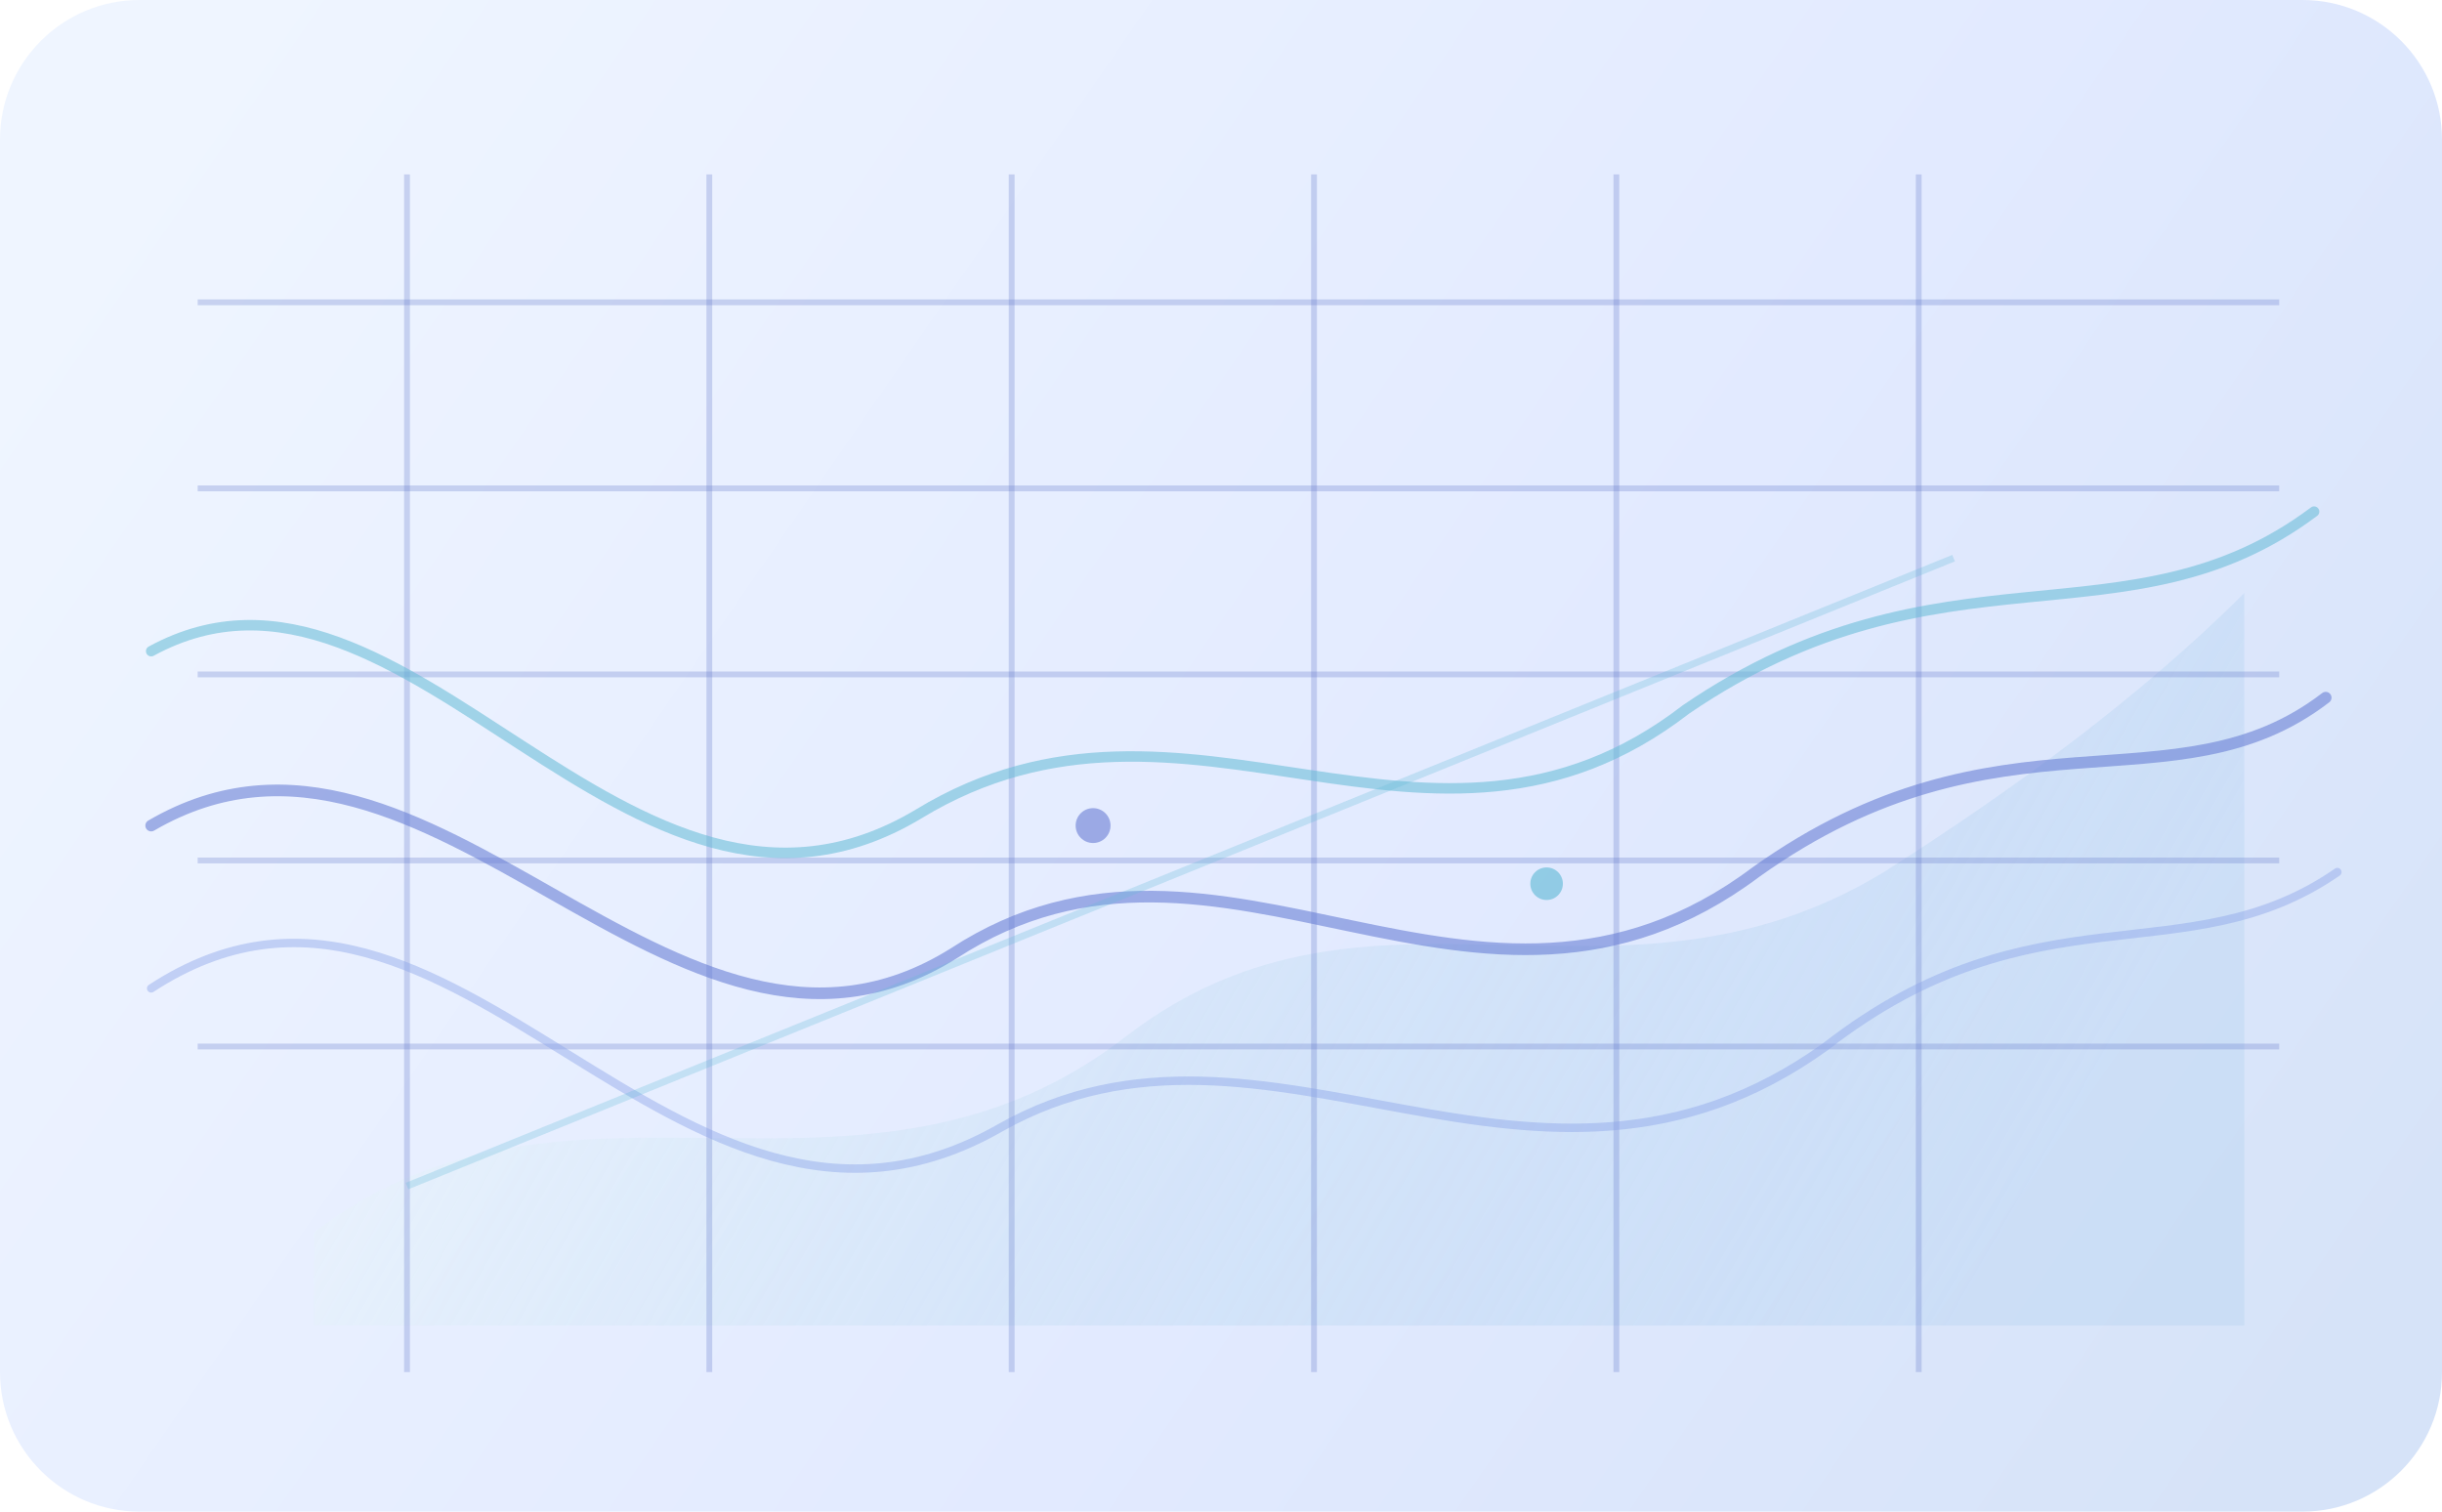
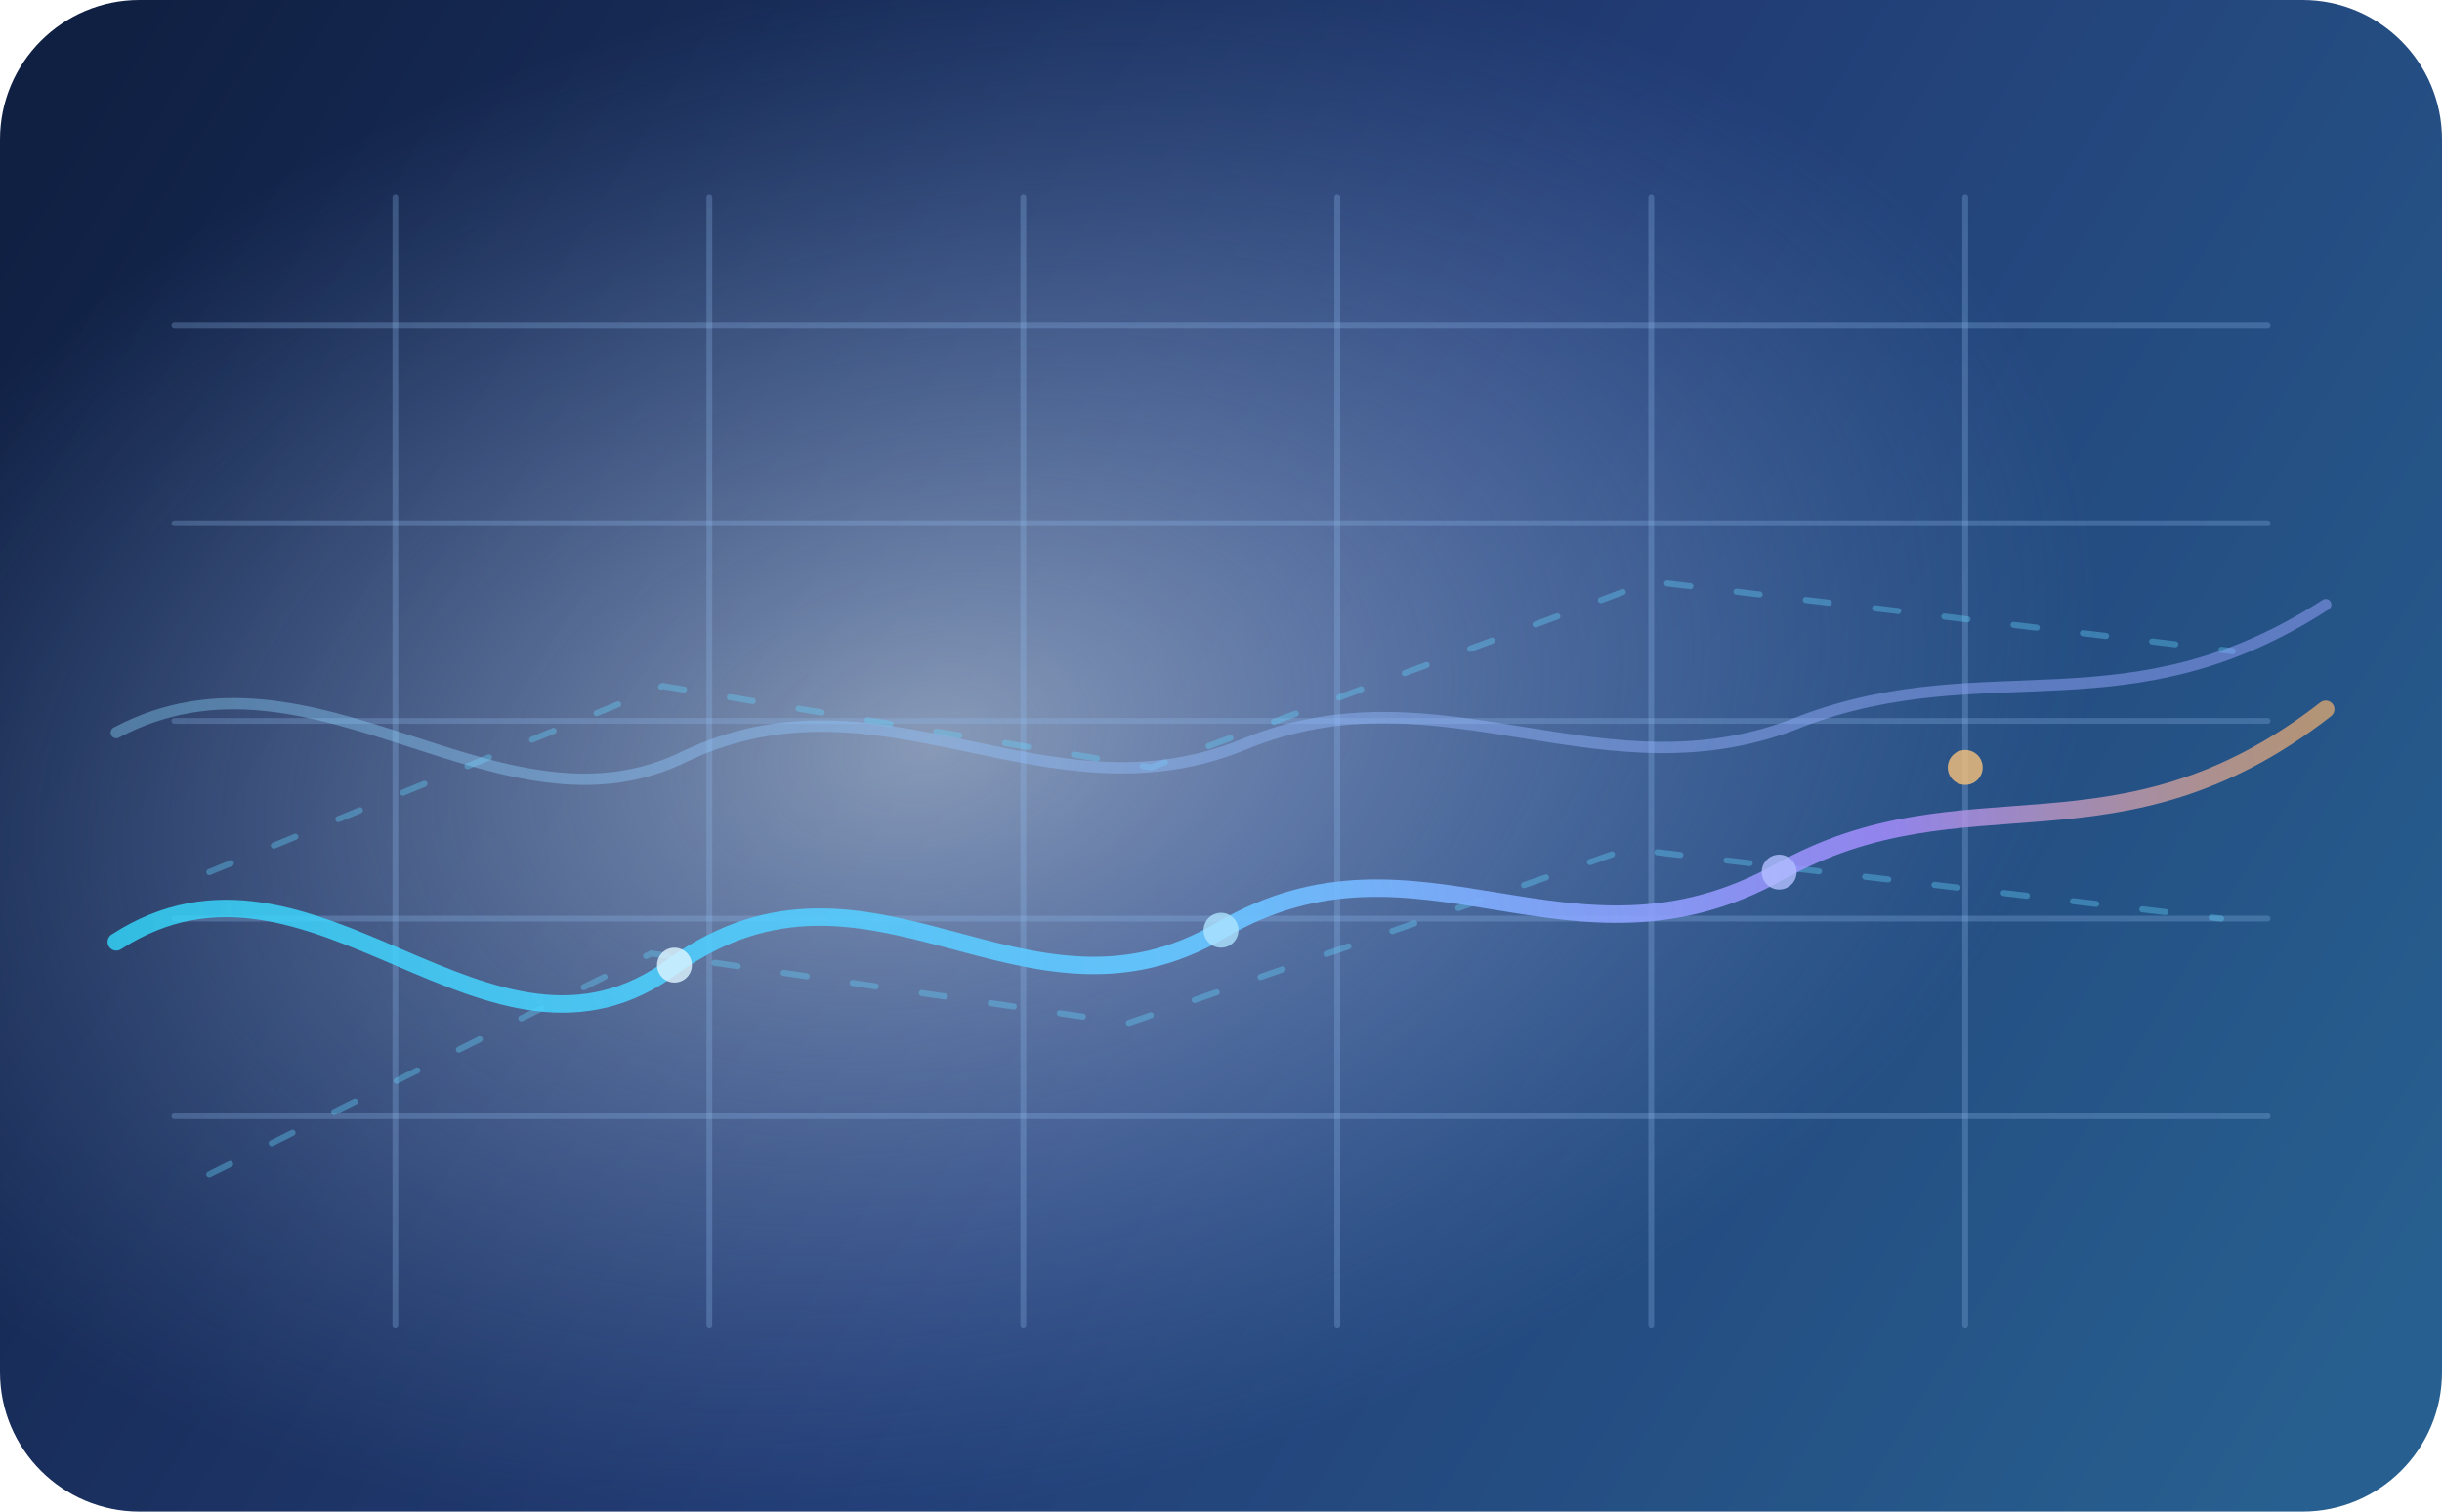
<svg xmlns="http://www.w3.org/2000/svg" width="420" height="260" viewBox="0 0 420 260" fill="none">
  <defs>
-     <linearGradient id="func-b-bg" x1="36" y1="8" x2="390" y2="252" gradientUnits="userSpaceOnUse">
-       <stop stop-color="#EFF5FF" />
-       <stop offset="0.6" stop-color="#E2EAFF" />
-       <stop offset="1" stop-color="#D6E3F8" />
+     <linearGradient id="func-b-bg" x1="18" y1="12" x2="402" y2="248" gradientUnits="userSpaceOnUse">
+       <stop stop-color="#102043" />
+       <stop offset="0.52" stop-color="#223D76" />
+       <stop offset="1" stop-color="#276090" />
    </linearGradient>
-     <linearGradient id="func-b-plane" x1="70" y1="64" x2="340" y2="220" gradientUnits="userSpaceOnUse">
-       <stop stop-color="#F8FCFF" stop-opacity="0.74" />
-       <stop offset="1" stop-color="#9FC8EB" stop-opacity="0.24" />
+     <radialGradient id="func-b-focus" cx="0" cy="0" r="1" gradientUnits="userSpaceOnUse" gradientTransform="translate(160 128) rotate(-12) scale(204 132)">
+       <stop stop-color="#EAF6FF" stop-opacity="0.52" />
+       <stop offset="0.62" stop-color="#B8D4FF" stop-opacity="0.2" />
+       <stop offset="1" stop-color="#91B7EA" stop-opacity="0" />
+     </radialGradient>
+     <linearGradient id="func-b-hero" x1="24" y1="170" x2="396" y2="114" gradientUnits="userSpaceOnUse">
+       <stop offset="0" stop-color="#35DBFF" stop-opacity="0.8" />
+       <stop offset="0.48" stop-color="#66C5FF" stop-opacity="0.94" />
+       <stop offset="0.8" stop-color="#A58DFF" stop-opacity="0.84" />
+       <stop offset="1" stop-color="#EFAE6F" stop-opacity="0.7" />
+     </linearGradient>
+     <linearGradient id="func-b-secondary" x1="34" y1="126" x2="394" y2="166" gradientUnits="userSpaceOnUse">
+       <stop offset="0" stop-color="#8ED8FF" stop-opacity="0.38" />
+       <stop offset="1" stop-color="#98A3FF" stop-opacity="0.5" />
    </linearGradient>
  </defs>
  <rect width="420" height="260" rx="24" fill="url(#func-b-bg)" />
-   <path d="M54 212C98 178 148 214 194 178C236 146 278 178 324 150C346 136 368 120 386 102V228H54V212Z" fill="url(#func-b-plane)" />
-   <g stroke="#6377C8" stroke-opacity="0.28" stroke-width="1">
-     <path d="M34 52L392 52" />
-     <path d="M34 84L392 84" />
-     <path d="M34 116L392 116" />
-     <path d="M34 148L392 148" />
-     <path d="M34 180L392 180" />
-     <path d="M70 30L70 236" />
-     <path d="M122 30L122 236" />
-     <path d="M174 30L174 236" />
-     <path d="M226 30L226 236" />
-     <path d="M278 30L278 236" />
-     <path d="M330 30L330 236" />
+   <rect width="420" height="260" rx="24" fill="url(#func-b-focus)" />
+   <g stroke="#8FB9EE" stroke-opacity="0.28" stroke-width="1" stroke-linecap="round">
+     <path d="M30 56H390" />
+     <path d="M30 90H390" />
+     <path d="M30 124H390" />
+     <path d="M30 158H390" />
+     <path d="M30 192H390" />
+     <path d="M68 34V228" />
+     <path d="M122 34V228" />
+     <path d="M176 34V228" />
+     <path d="M230 34V228" />
+     <path d="M284 34V228" />
+     <path d="M338 34V228" />
  </g>
-   <g fill="none" stroke-linecap="round">
-     <path d="M26 112C70 88 108 170 158 140C204 112 246 156 290 122C334 92 366 112 398 88" stroke="#67BCD7" stroke-opacity="0.56" stroke-width="1.8" />
-     <path d="M26 142C74 114 116 194 164 164C210 134 254 186 302 150C344 120 374 140 400 120" stroke="#677CD4" stroke-opacity="0.58" stroke-width="2" />
-     <path d="M26 170C78 136 116 226 172 194C218 168 264 216 314 180C350 152 376 168 402 150" stroke="#8BA3E8" stroke-opacity="0.44" stroke-width="1.45" />
+   <g stroke="#66D6FF" stroke-opacity="0.36" stroke-width="1.05" stroke-linecap="round" stroke-dasharray="4 8">
+     <path d="M36 202L112 164L194 176L280 146L382 158" />
+     <path d="M36 150L114 118L198 132L284 100L384 112" />
  </g>
-   <path d="M70 204L336 96" stroke="#67BCD7" stroke-opacity="0.28" stroke-width="1.2" />
-   <circle cx="188" cy="142" r="3" fill="#697DD4" fill-opacity="0.6" />
-   <circle cx="266" cy="152" r="2.8" fill="#67BCD7" fill-opacity="0.66" />
+   <path d="M20 162C54 140 84 190 116 166C150 142 176 180 210 160C244 140 270 170 306 150C338 132 364 150 400 122" stroke="url(#func-b-hero)" stroke-width="3" stroke-linecap="round" />
+   <path d="M20 126C54 108 86 146 118 130C152 114 180 142 214 128C248 114 276 138 310 124C342 112 366 126 400 104" stroke="url(#func-b-secondary)" stroke-width="1.95" stroke-linecap="round" />
+   <circle cx="116" cy="166" r="3" fill="#DBF4FF" fill-opacity="0.82" />
+   <circle cx="210" cy="160" r="3" fill="#AEE3FF" fill-opacity="0.8" />
+   <circle cx="306" cy="150" r="3" fill="#B1BDFF" fill-opacity="0.82" />
+   <circle cx="338" cy="132" r="3" fill="#F1BE7B" fill-opacity="0.82" />
</svg>
